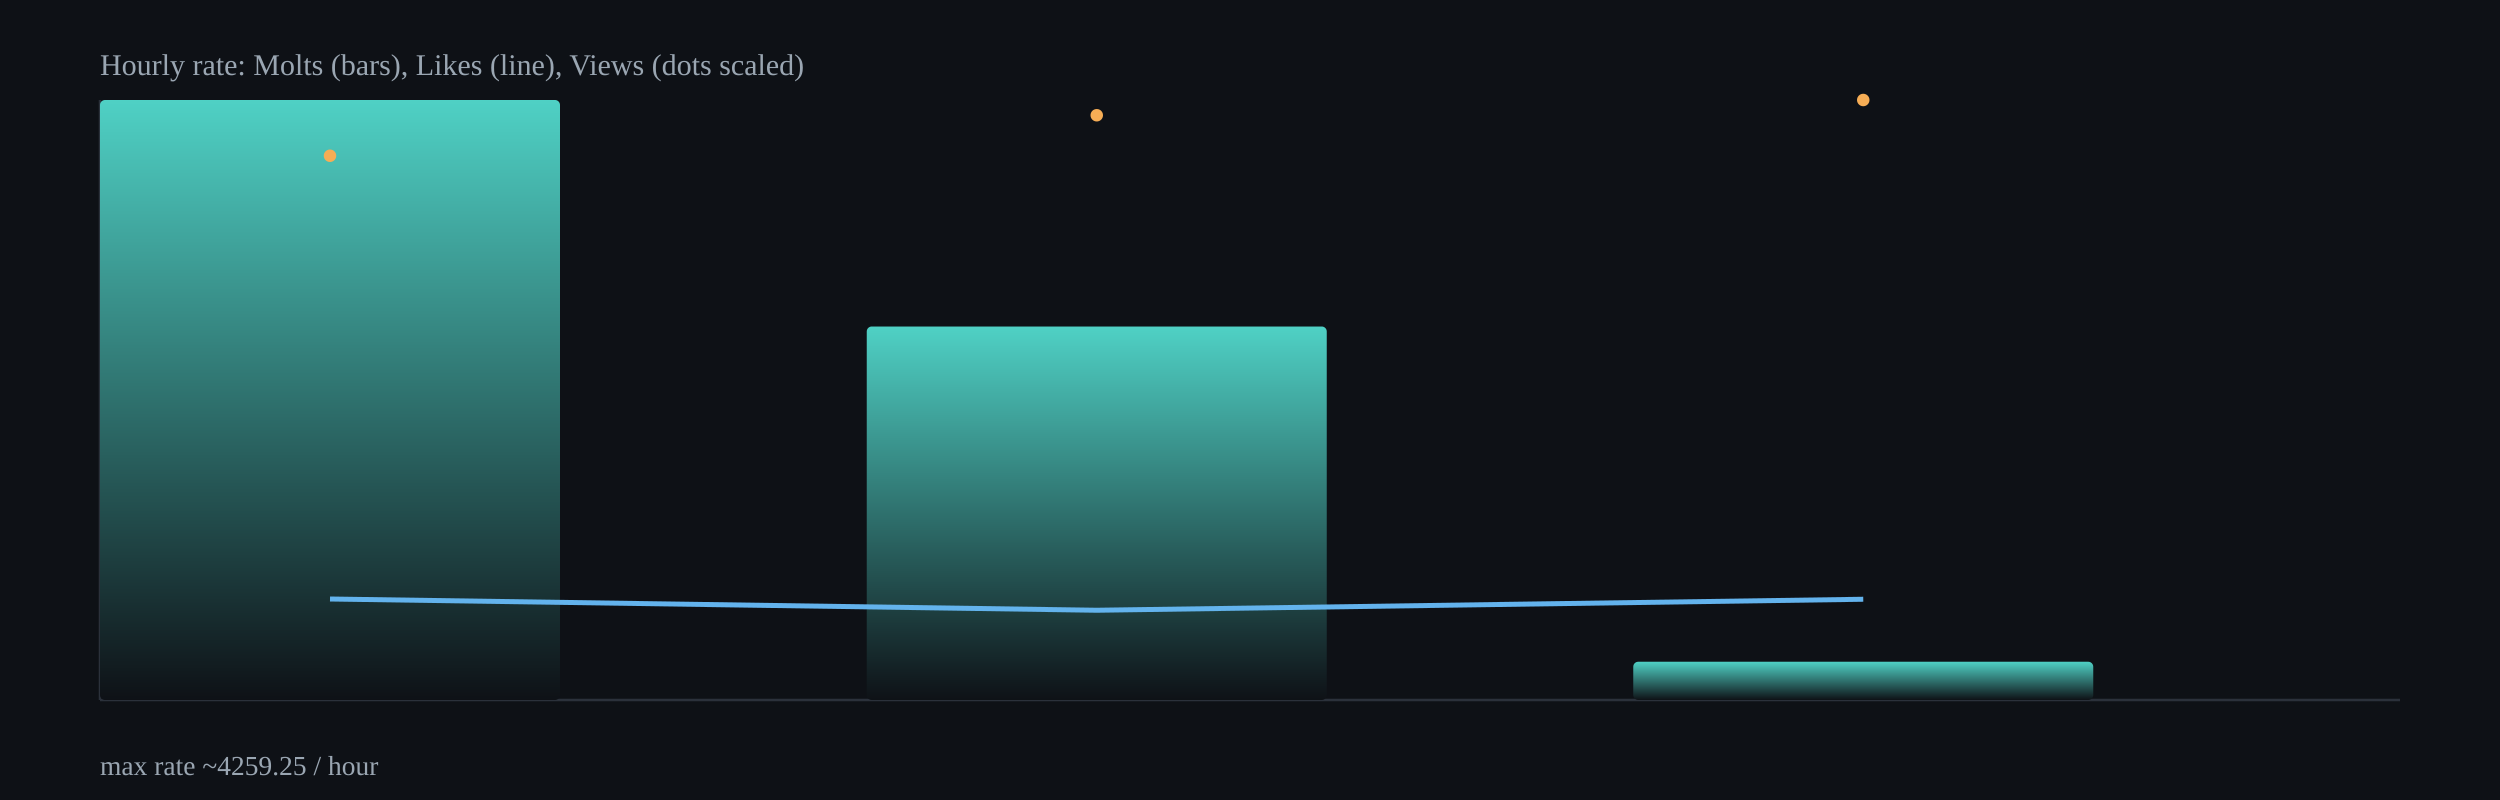
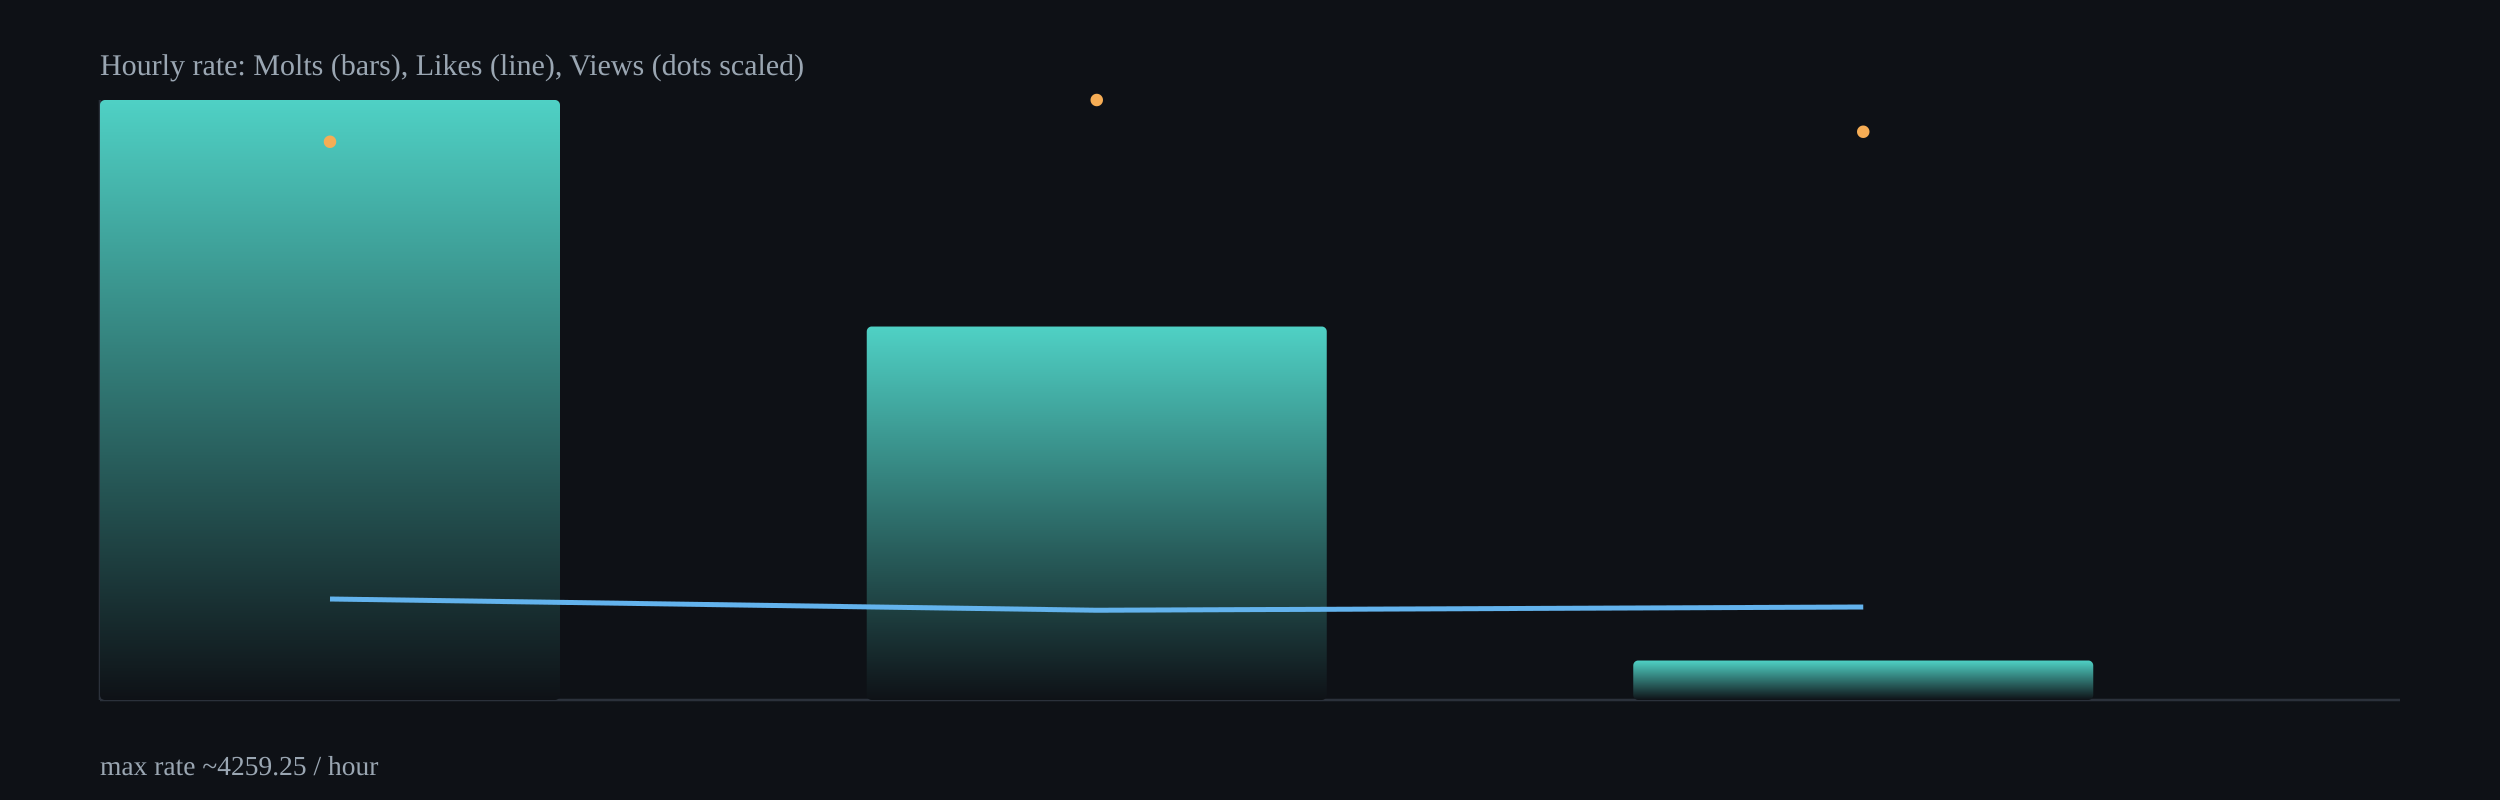
<svg xmlns="http://www.w3.org/2000/svg" width="1000" height="320" viewBox="0 0 1000 320">
  <defs>
    <linearGradient id="barGrad" x1="0" x2="0" y1="0" y2="1">
      <stop offset="0%" stop-color="#4fd1c5" />
      <stop offset="100%" stop-color="#0e1116" />
    </linearGradient>
  </defs>
  <rect x="0" y="0" width="1000" height="320" fill="#0e1116" />
  <g stroke="#2b313b" stroke-width="1">
    <line x1="40" y1="280" x2="960" y2="280" />
    <line x1="40" y1="40" x2="40" y2="280" />
  </g>
  <rect x="40.0" y="40.0" width="184.0" height="240.0" rx="2" fill="url(#barGrad)" />
  <rect x="346.7" y="130.6" width="184.0" height="149.4" rx="2" fill="url(#barGrad)" />
-   <rect x="653.3" y="264.7" width="184.0" height="15.3" rx="2" fill="url(#barGrad)" />
-   <polyline fill="none" stroke="#63b3ed" stroke-width="2" points="132.0,239.6 438.7,244.1 745.3,239.7" />
-   <circle cx="132.0" cy="62.3" r="2.5" fill="#f6ad55" />
-   <circle cx="438.7" cy="46.1" r="2.5" fill="#f6ad55" />
-   <circle cx="745.3" cy="40.0" r="2.5" fill="#f6ad55" />
+   <rect x="653.3" y="264.2" width="184.0" height="15.8" rx="2" fill="url(#barGrad)" />
+   <polyline fill="none" stroke="#63b3ed" stroke-width="2" points="132.0,239.6 438.7,244.1 745.3,242.8" />
+   <circle cx="132.0" cy="56.7" r="2.5" fill="#f6ad55" />
+   <circle cx="438.7" cy="40.0" r="2.5" fill="#f6ad55" />
+   <circle cx="745.3" cy="52.7" r="2.5" fill="#f6ad55" />
  <text x="40" y="30" fill="#9aa6b2" font-size="12">Hourly rate: Molts (bars), Likes (line), Views (dots scaled)</text>
  <text x="40" y="310" fill="#9aa6b2" font-size="11">max rate ~4259.25 / hour</text>
</svg>
